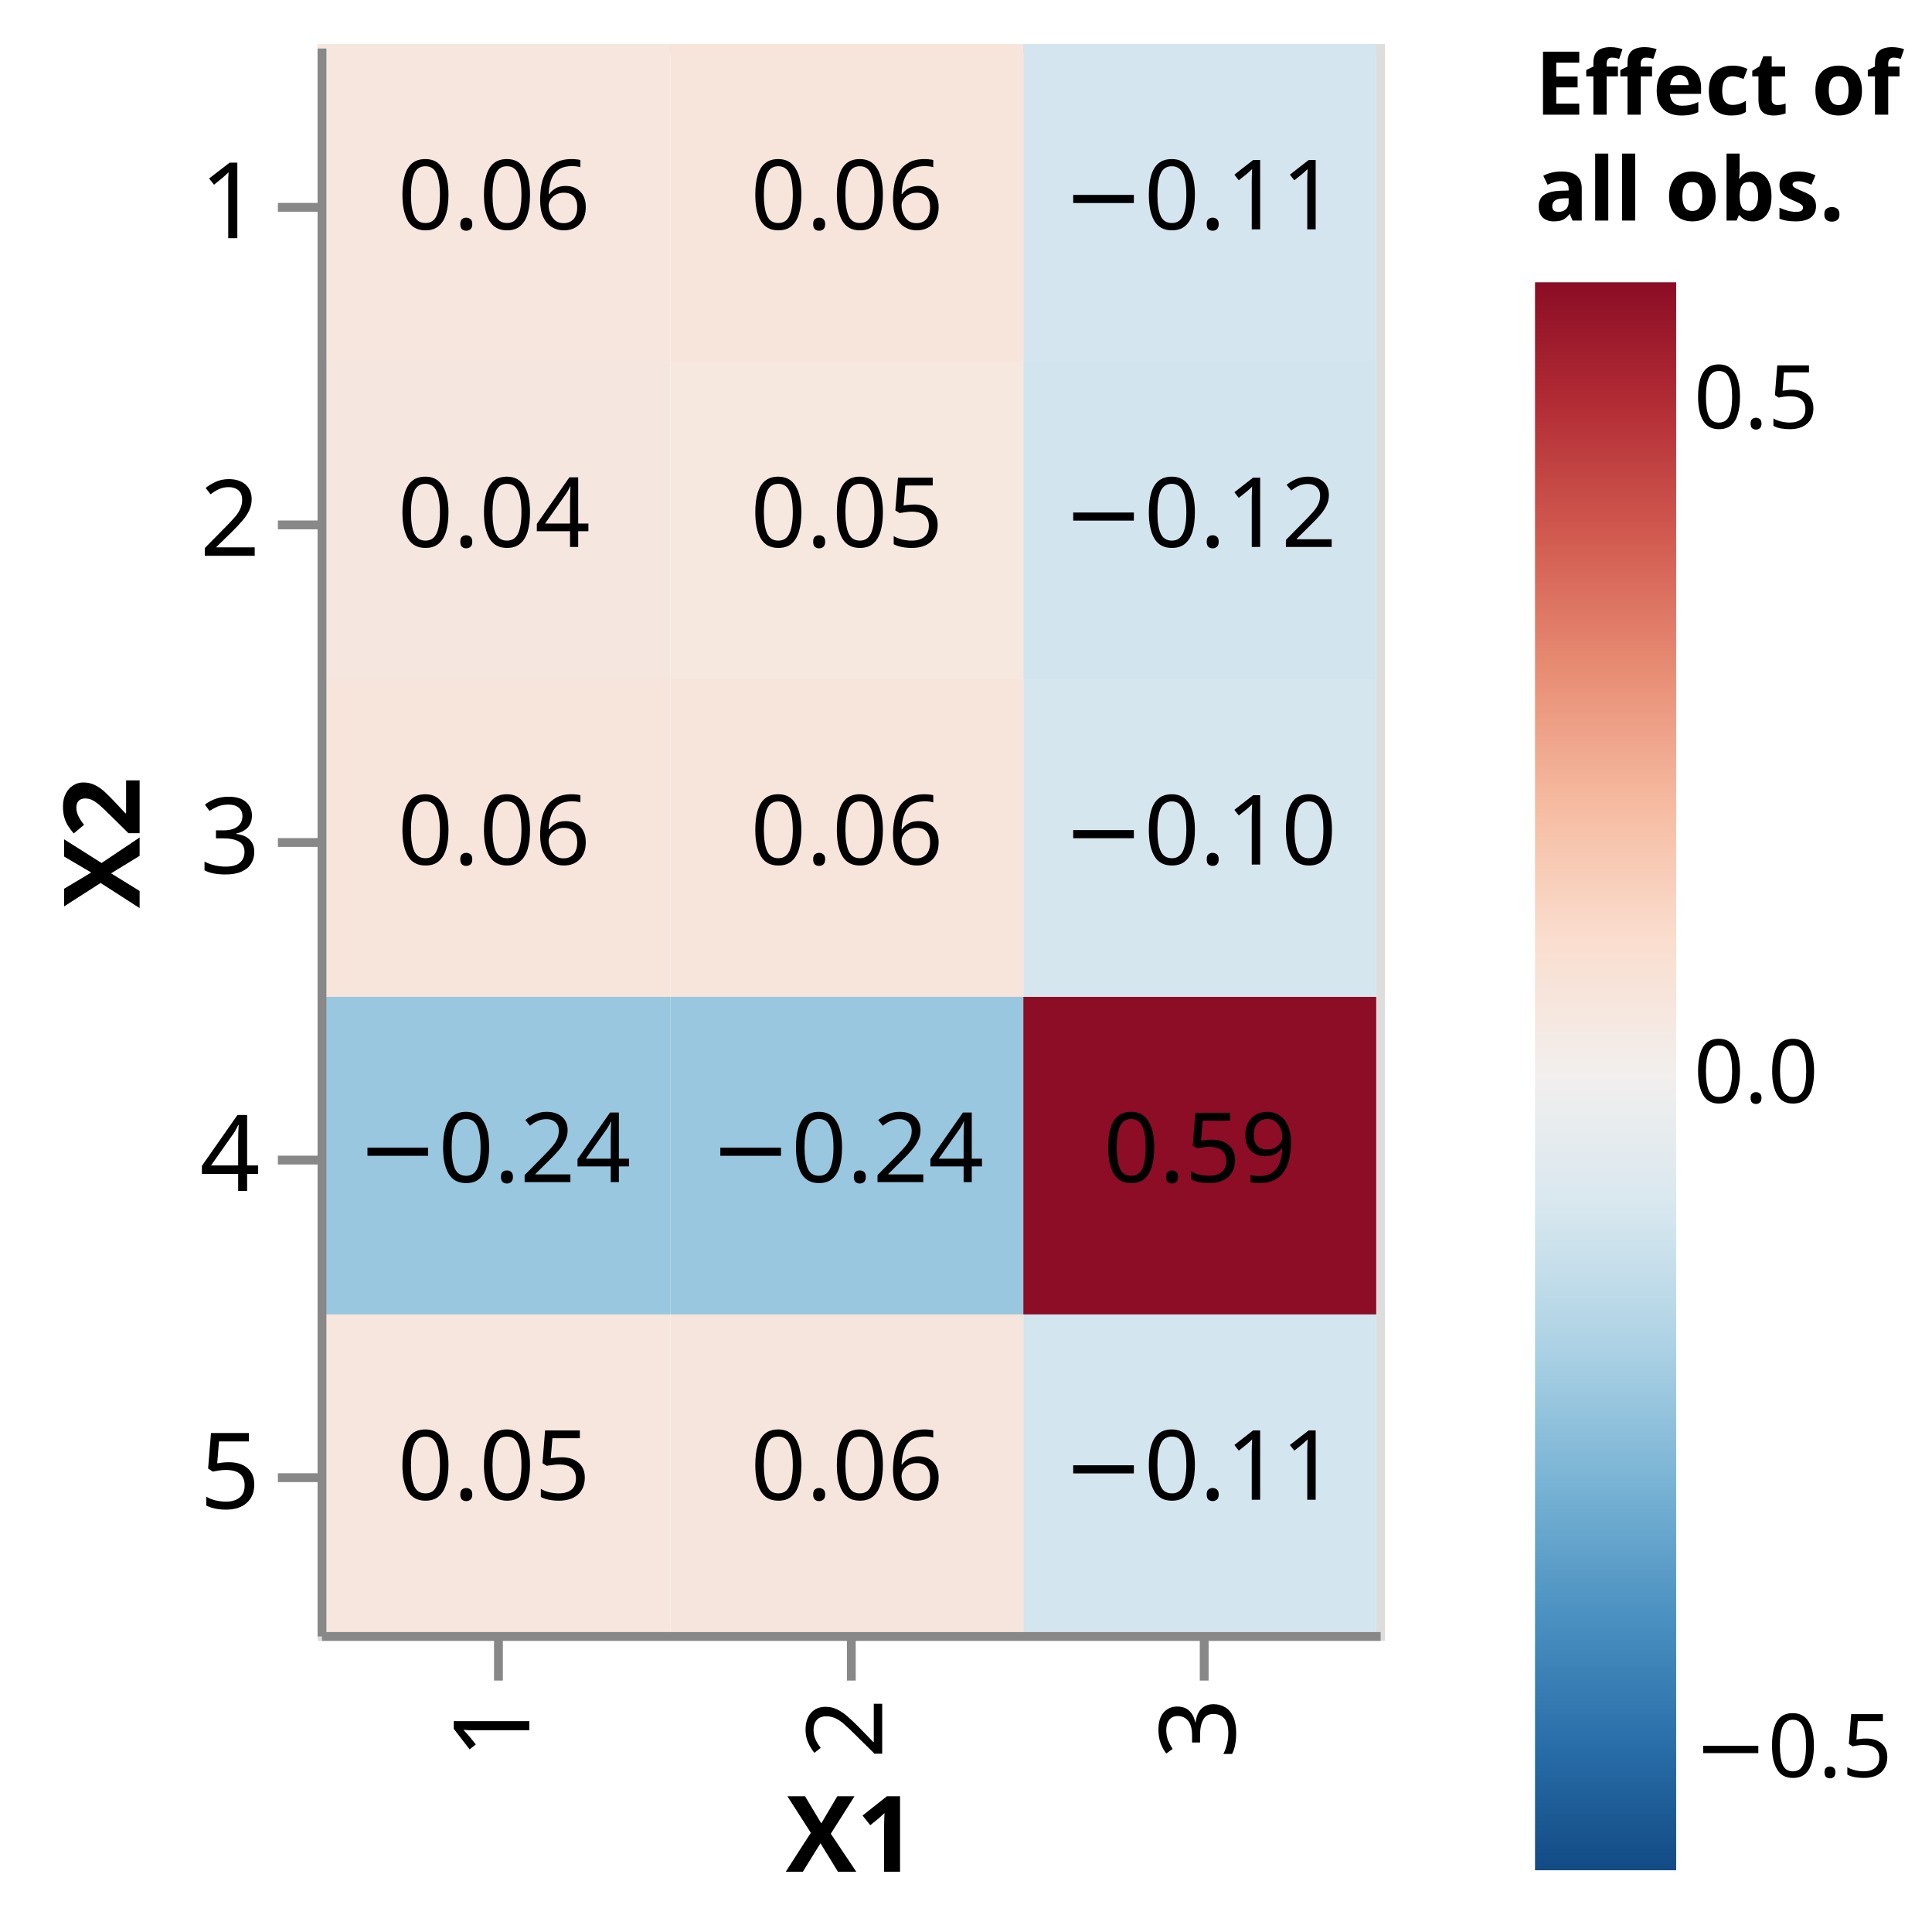
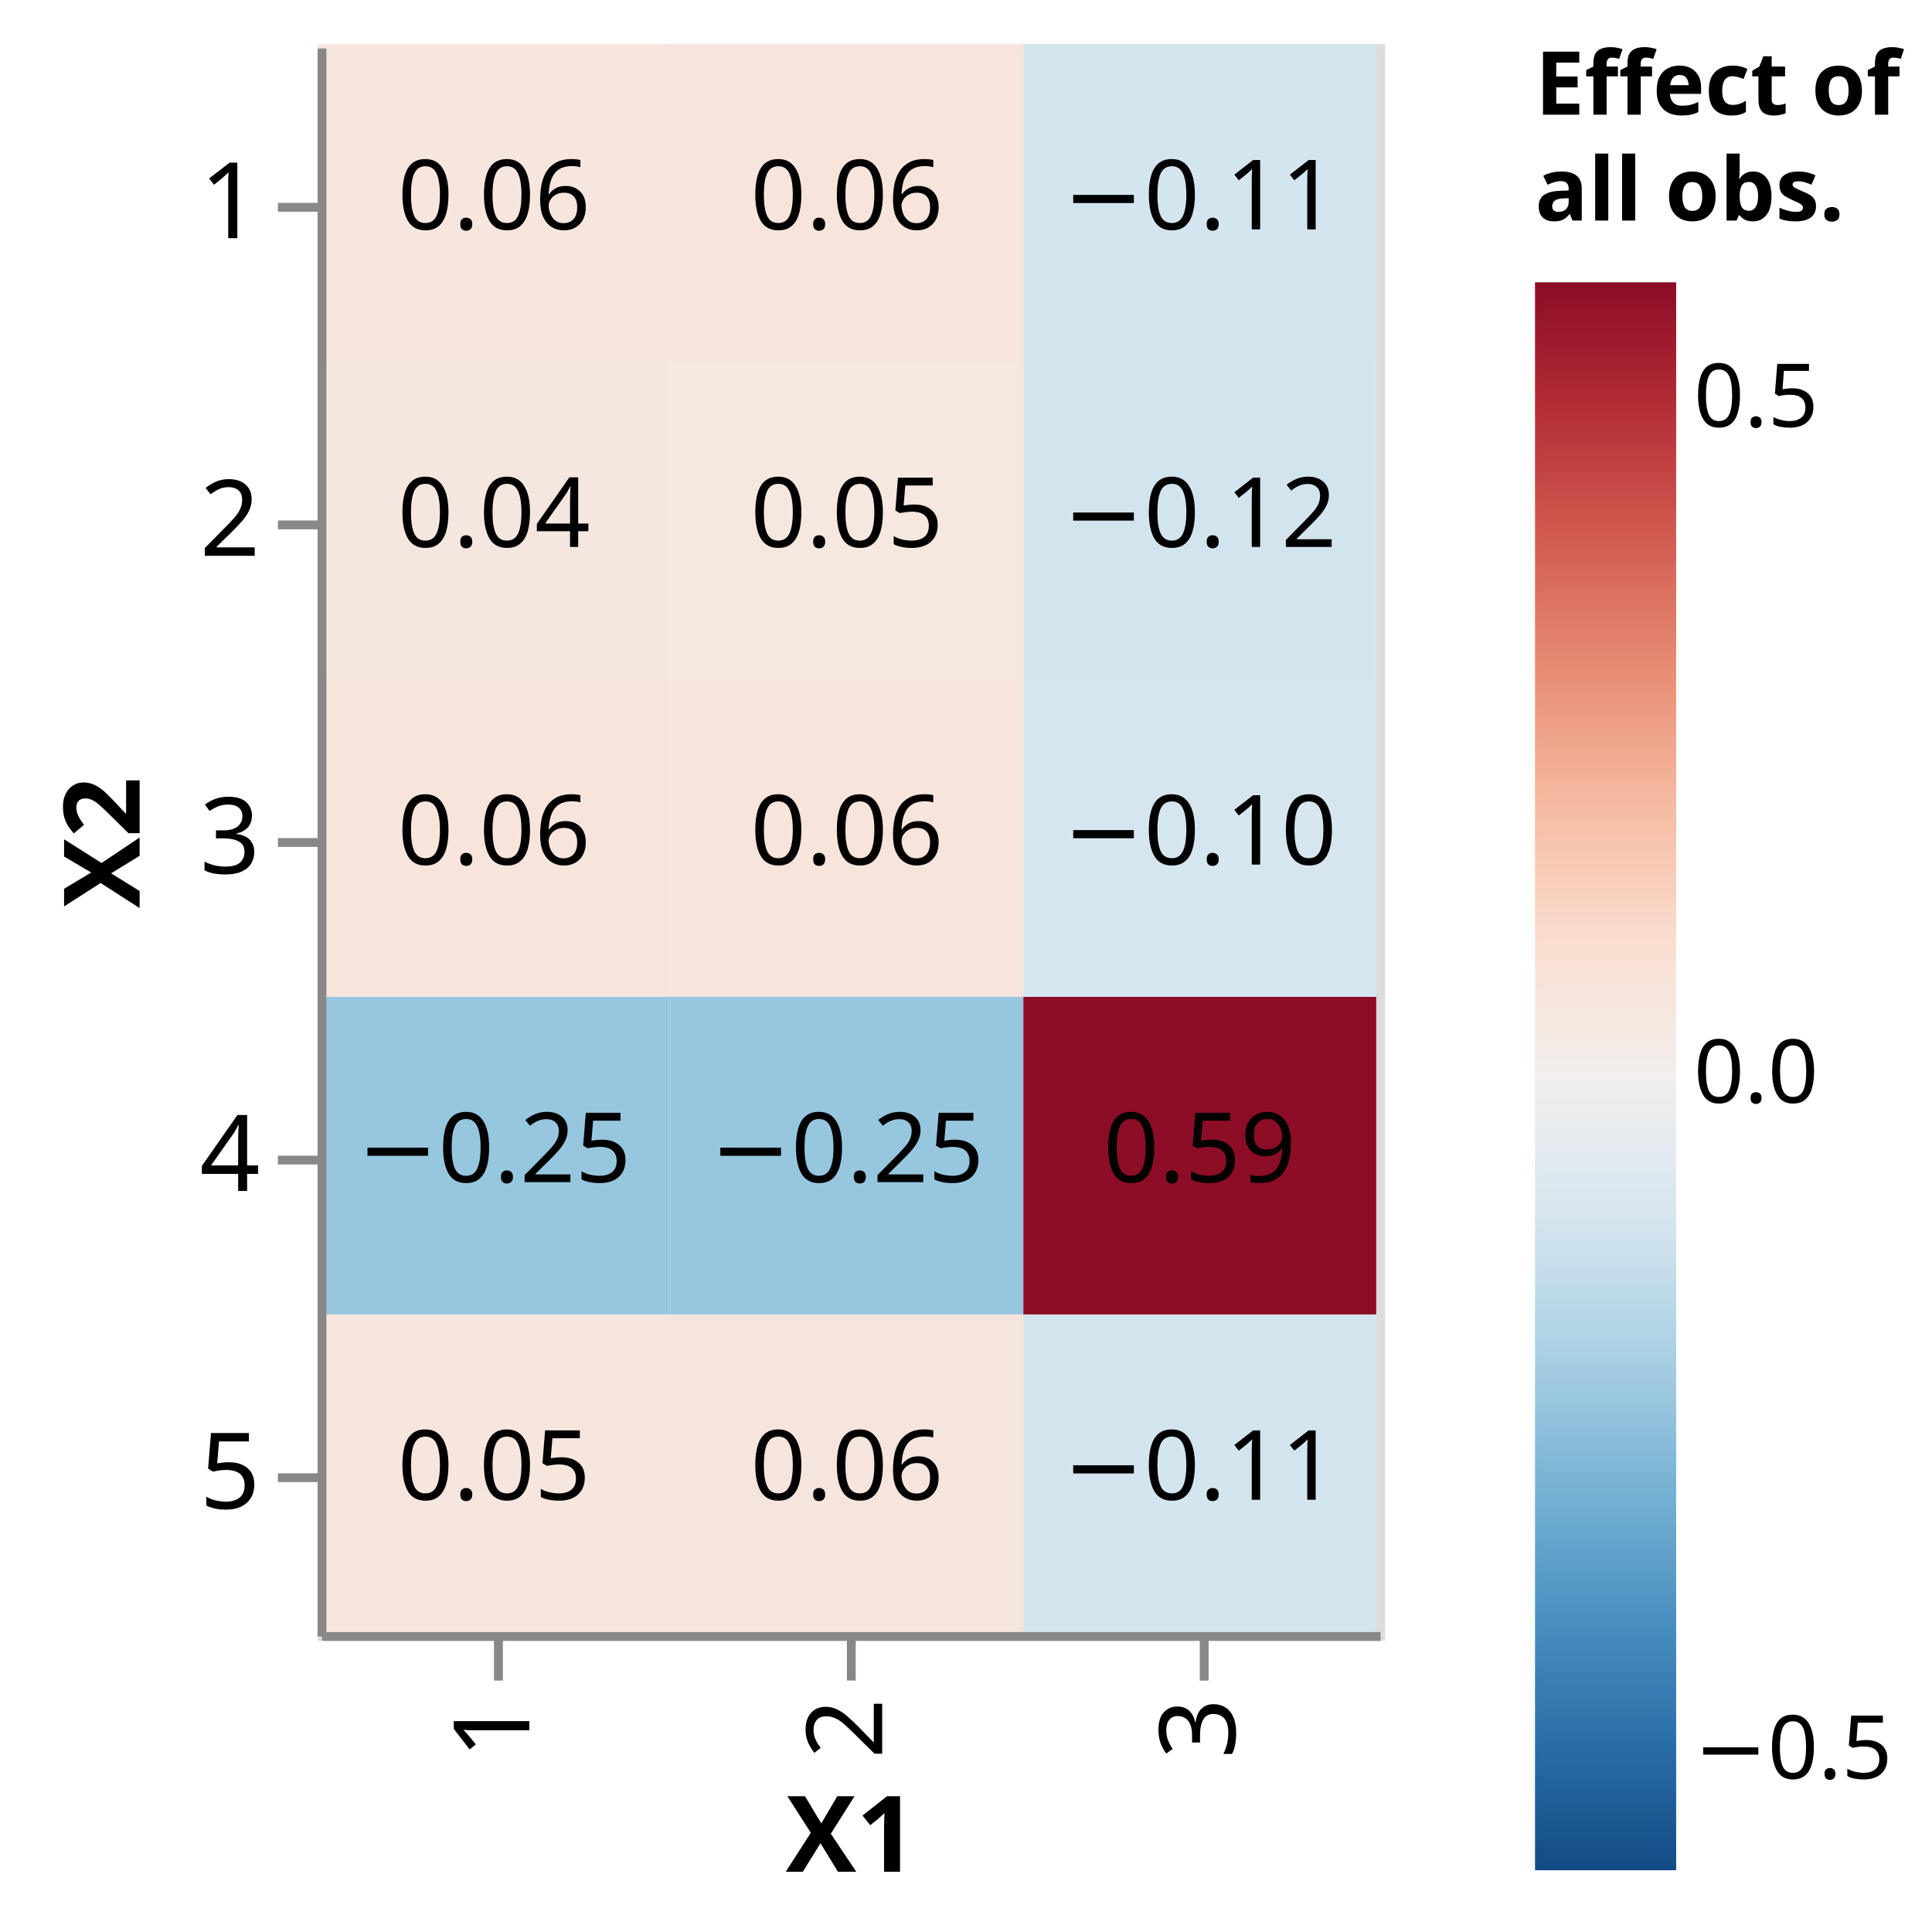
<svg xmlns="http://www.w3.org/2000/svg" version="1.1" class="marks" width="219" height="219" viewBox="0 0 219 219">
  <rect width="219" height="219" fill="white" />
  <g fill="none" stroke-miterlimit="10" transform="translate(36,5)">
    <g class="mark-group role-frame root" role="graphics-object" aria-roledescription="group mark container">
      <g transform="translate(0,0)">
        <path class="background" aria-hidden="true" d="M0.5,0.5h120v180h-120Z" stroke="#ddd" />
        <g>
          <g class="mark-rect role-mark layer_0_marks" role="graphics-object" aria-roledescription="rect mark container">
-             <path aria-label="X1: 1; X2: 1; grad_x: 0.0553495140504" role="graphics-symbol" aria-roledescription="rect mark" d="M0,0h40v36h-40Z" fill="rgb(246, 230, 221)" />
-             <path aria-label="X1: 2; X2: 1; grad_x: 0.0588855380237" role="graphics-symbol" aria-roledescription="rect mark" d="M40,0h40v36h-40Z" fill="rgb(247, 229, 219)" />
-             <path aria-label="X1: 3; X2: 1; grad_x: −0.112109968356" role="graphics-symbol" aria-roledescription="rect mark" d="M80,0h40v36h-40Z" fill="rgb(212, 229, 239)" />
-             <path aria-label="X1: 1; X2: 2; grad_x: 0.0441923340219" role="graphics-symbol" aria-roledescription="rect mark" d="M0,36h40v36h-40Z" fill="rgb(245, 231, 224)" />
-             <path aria-label="X1: 2; X2: 2; grad_x: 0.0474903687222" role="graphics-symbol" aria-roledescription="rect mark" d="M40,36h40v36h-40Z" fill="rgb(246, 231, 223)" />
-             <path aria-label="X1: 3; X2: 2; grad_x: −0.116741372908" role="graphics-symbol" aria-roledescription="rect mark" d="M80,36h40v36h-40Z" fill="rgb(210, 229, 239)" />
-             <path aria-label="X1: 1; X2: 3; grad_x: 0.0593344197961" role="graphics-symbol" aria-roledescription="rect mark" d="M0,72h40v36h-40Z" fill="rgb(247, 229, 219)" />
-             <path aria-label="X1: 2; X2: 3; grad_x: 0.062863262609" role="graphics-symbol" aria-roledescription="rect mark" d="M40,72h40v36h-40Z" fill="rgb(247, 228, 218)" />
-             <path aria-label="X1: 3; X2: 3; grad_x: −0.10258858328" role="graphics-symbol" aria-roledescription="rect mark" d="M80,72h40v36h-40Z" fill="rgb(214, 230, 239)" />
-             <path aria-label="X1: 1; X2: 4; grad_x: −0.243991515788" role="graphics-symbol" aria-roledescription="rect mark" d="M0,108h40v36h-40Z" fill="rgb(152, 199, 223)" />
-             <path aria-label="X1: 2; X2: 4; grad_x: −0.24472876659" role="graphics-symbol" aria-roledescription="rect mark" d="M40,108h40v36h-40Z" fill="rgb(152, 199, 223)" />
-             <path aria-label="X1: 3; X2: 4; grad_x: 0.588676553963" role="graphics-symbol" aria-roledescription="rect mark" d="M80,108h40v36h-40Z" fill="rgb(140, 13, 37)" />
-             <path aria-label="X1: 1; X2: 5; grad_x: 0.0532591322279" role="graphics-symbol" aria-roledescription="rect mark" d="M0,144h40v36h-40Z" fill="rgb(246, 230, 221)" />
-             <path aria-label="X1: 2; X2: 5; grad_x: 0.056749110254" role="graphics-symbol" aria-roledescription="rect mark" d="M40,144h40v36h-40Z" fill="rgb(246, 229, 220)" />
-             <path aria-label="X1: 3; X2: 5; grad_x: −0.112788696543" role="graphics-symbol" aria-roledescription="rect mark" d="M80,144h40v36h-40Z" fill="rgb(211, 229, 239)" />
+             <path aria-label="X1: 1; X2: 1; grad_y: 0.0554663256804" role="graphics-symbol" aria-roledescription="rect mark" d="M0,0h40v36h-40Z" fill="rgb(246, 230, 221)" />
+             <path aria-label="X1: 2; X2: 1; grad_y: 0.0590311512464" role="graphics-symbol" aria-roledescription="rect mark" d="M40,0h40v36h-40Z" fill="rgb(247, 229, 219)" />
+             <path aria-label="X1: 3; X2: 1; grad_y: −0.112383866728" role="graphics-symbol" aria-roledescription="rect mark" d="M80,0h40v36h-40Z" fill="rgb(211, 229, 239)" />
+             <path aria-label="X1: 1; X2: 2; grad_y: 0.0443899638997" role="graphics-symbol" aria-roledescription="rect mark" d="M0,36h40v36h-40Z" fill="rgb(245, 231, 224)" />
+             <path aria-label="X1: 2; X2: 2; grad_y: 0.0477273034156" role="graphics-symbol" aria-roledescription="rect mark" d="M40,36h40v36h-40Z" fill="rgb(246, 231, 223)" />
+             <path aria-label="X1: 3; X2: 2; grad_y: −0.117316473314" role="graphics-symbol" aria-roledescription="rect mark" d="M80,36h40v36h-40Z" fill="rgb(210, 229, 239)" />
+             <path aria-label="X1: 1; X2: 3; grad_y: 0.0592332633385" role="graphics-symbol" aria-roledescription="rect mark" d="M0,72h40v36h-40Z" fill="rgb(247, 229, 219)" />
+             <path aria-label="X1: 2; X2: 3; grad_y: 0.0627808165238" role="graphics-symbol" aria-roledescription="rect mark" d="M40,72h40v36h-40Z" fill="rgb(247, 228, 218)" />
+             <path aria-label="X1: 3; X2: 3; grad_y: −0.103031824935" role="graphics-symbol" aria-roledescription="rect mark" d="M80,72h40v36h-40Z" fill="rgb(214, 230, 239)" />
+             <path aria-label="X1: 1; X2: 4; grad_y: −0.245111227707" role="graphics-symbol" aria-roledescription="rect mark" d="M0,108h40v36h-40Z" fill="rgb(151, 199, 223)" />
+             <path aria-label="X1: 2; X2: 4; grad_y: −0.245605925919" role="graphics-symbol" aria-roledescription="rect mark" d="M40,108h40v36h-40Z" fill="rgb(151, 198, 223)" />
+             <path aria-label="X1: 3; X2: 4; grad_y: 0.587364645203" role="graphics-symbol" aria-roledescription="rect mark" d="M80,108h40v36h-40Z" fill="rgb(140, 13, 37)" />
+             <path aria-label="X1: 1; X2: 5; grad_y: 0.0534891162063" role="graphics-symbol" aria-roledescription="rect mark" d="M0,144h40v36h-40Z" fill="rgb(246, 230, 221)" />
+             <path aria-label="X1: 2; X2: 5; grad_y: 0.0570169692786" role="graphics-symbol" aria-roledescription="rect mark" d="M40,144h40v36h-40Z" fill="rgb(246, 229, 220)" />
+             <path aria-label="X1: 3; X2: 5; grad_y: −0.11349916002" role="graphics-symbol" aria-roledescription="rect mark" d="M80,144h40v36h-40Z" fill="rgb(211, 229, 239)" />
          </g>
          <g class="mark-text role-mark layer_1_marks" role="graphics-object" aria-roledescription="text mark container">
-             <text aria-label="X1: 1; X2: 1; grad_x: 0.06" role="graphics-symbol" aria-roledescription="text mark" text-anchor="middle" transform="translate(20,21)" font-family="sans-serif" font-size="11px" fill="black">0.06</text>
-             <text aria-label="X1: 2; X2: 1; grad_x: 0.06" role="graphics-symbol" aria-roledescription="text mark" text-anchor="middle" transform="translate(60,21)" font-family="sans-serif" font-size="11px" fill="black">0.06</text>
-             <text aria-label="X1: 3; X2: 1; grad_x: −0.11" role="graphics-symbol" aria-roledescription="text mark" text-anchor="middle" transform="translate(100,21)" font-family="sans-serif" font-size="11px" fill="black">−0.11</text>
-             <text aria-label="X1: 1; X2: 2; grad_x: 0.04" role="graphics-symbol" aria-roledescription="text mark" text-anchor="middle" transform="translate(20,57)" font-family="sans-serif" font-size="11px" fill="black">0.04</text>
-             <text aria-label="X1: 2; X2: 2; grad_x: 0.05" role="graphics-symbol" aria-roledescription="text mark" text-anchor="middle" transform="translate(60,57)" font-family="sans-serif" font-size="11px" fill="black">0.05</text>
-             <text aria-label="X1: 3; X2: 2; grad_x: −0.12" role="graphics-symbol" aria-roledescription="text mark" text-anchor="middle" transform="translate(100,57)" font-family="sans-serif" font-size="11px" fill="black">−0.12</text>
-             <text aria-label="X1: 1; X2: 3; grad_x: 0.06" role="graphics-symbol" aria-roledescription="text mark" text-anchor="middle" transform="translate(20,93)" font-family="sans-serif" font-size="11px" fill="black">0.06</text>
-             <text aria-label="X1: 2; X2: 3; grad_x: 0.06" role="graphics-symbol" aria-roledescription="text mark" text-anchor="middle" transform="translate(60,93)" font-family="sans-serif" font-size="11px" fill="black">0.06</text>
-             <text aria-label="X1: 3; X2: 3; grad_x: −0.10" role="graphics-symbol" aria-roledescription="text mark" text-anchor="middle" transform="translate(100,93)" font-family="sans-serif" font-size="11px" fill="black">−0.10</text>
-             <text aria-label="X1: 1; X2: 4; grad_x: −0.24" role="graphics-symbol" aria-roledescription="text mark" text-anchor="middle" transform="translate(20,129)" font-family="sans-serif" font-size="11px" fill="black">−0.24</text>
-             <text aria-label="X1: 2; X2: 4; grad_x: −0.24" role="graphics-symbol" aria-roledescription="text mark" text-anchor="middle" transform="translate(60,129)" font-family="sans-serif" font-size="11px" fill="black">−0.24</text>
-             <text aria-label="X1: 3; X2: 4; grad_x: 0.59" role="graphics-symbol" aria-roledescription="text mark" text-anchor="middle" transform="translate(100,129)" font-family="sans-serif" font-size="11px" fill="black">0.59</text>
-             <text aria-label="X1: 1; X2: 5; grad_x: 0.05" role="graphics-symbol" aria-roledescription="text mark" text-anchor="middle" transform="translate(20,165)" font-family="sans-serif" font-size="11px" fill="black">0.05</text>
-             <text aria-label="X1: 2; X2: 5; grad_x: 0.06" role="graphics-symbol" aria-roledescription="text mark" text-anchor="middle" transform="translate(60,165)" font-family="sans-serif" font-size="11px" fill="black">0.06</text>
-             <text aria-label="X1: 3; X2: 5; grad_x: −0.11" role="graphics-symbol" aria-roledescription="text mark" text-anchor="middle" transform="translate(100,165)" font-family="sans-serif" font-size="11px" fill="black">−0.11</text>
+             <text aria-label="X1: 1; X2: 1; grad_y: 0.06" role="graphics-symbol" aria-roledescription="text mark" text-anchor="middle" transform="translate(20,21)" font-family="sans-serif" font-size="11px" fill="black">0.06</text>
+             <text aria-label="X1: 2; X2: 1; grad_y: 0.06" role="graphics-symbol" aria-roledescription="text mark" text-anchor="middle" transform="translate(60,21)" font-family="sans-serif" font-size="11px" fill="black">0.06</text>
+             <text aria-label="X1: 3; X2: 1; grad_y: −0.11" role="graphics-symbol" aria-roledescription="text mark" text-anchor="middle" transform="translate(100,21)" font-family="sans-serif" font-size="11px" fill="black">−0.11</text>
+             <text aria-label="X1: 1; X2: 2; grad_y: 0.04" role="graphics-symbol" aria-roledescription="text mark" text-anchor="middle" transform="translate(20,57)" font-family="sans-serif" font-size="11px" fill="black">0.04</text>
+             <text aria-label="X1: 2; X2: 2; grad_y: 0.05" role="graphics-symbol" aria-roledescription="text mark" text-anchor="middle" transform="translate(60,57)" font-family="sans-serif" font-size="11px" fill="black">0.05</text>
+             <text aria-label="X1: 3; X2: 2; grad_y: −0.12" role="graphics-symbol" aria-roledescription="text mark" text-anchor="middle" transform="translate(100,57)" font-family="sans-serif" font-size="11px" fill="black">−0.12</text>
+             <text aria-label="X1: 1; X2: 3; grad_y: 0.06" role="graphics-symbol" aria-roledescription="text mark" text-anchor="middle" transform="translate(20,93)" font-family="sans-serif" font-size="11px" fill="black">0.06</text>
+             <text aria-label="X1: 2; X2: 3; grad_y: 0.06" role="graphics-symbol" aria-roledescription="text mark" text-anchor="middle" transform="translate(60,93)" font-family="sans-serif" font-size="11px" fill="black">0.06</text>
+             <text aria-label="X1: 3; X2: 3; grad_y: −0.10" role="graphics-symbol" aria-roledescription="text mark" text-anchor="middle" transform="translate(100,93)" font-family="sans-serif" font-size="11px" fill="black">−0.10</text>
+             <text aria-label="X1: 1; X2: 4; grad_y: −0.25" role="graphics-symbol" aria-roledescription="text mark" text-anchor="middle" transform="translate(20,129)" font-family="sans-serif" font-size="11px" fill="black">−0.25</text>
+             <text aria-label="X1: 2; X2: 4; grad_y: −0.25" role="graphics-symbol" aria-roledescription="text mark" text-anchor="middle" transform="translate(60,129)" font-family="sans-serif" font-size="11px" fill="black">−0.25</text>
+             <text aria-label="X1: 3; X2: 4; grad_y: 0.59" role="graphics-symbol" aria-roledescription="text mark" text-anchor="middle" transform="translate(100,129)" font-family="sans-serif" font-size="11px" fill="black">0.59</text>
+             <text aria-label="X1: 1; X2: 5; grad_y: 0.05" role="graphics-symbol" aria-roledescription="text mark" text-anchor="middle" transform="translate(20,165)" font-family="sans-serif" font-size="11px" fill="black">0.05</text>
+             <text aria-label="X1: 2; X2: 5; grad_y: 0.06" role="graphics-symbol" aria-roledescription="text mark" text-anchor="middle" transform="translate(60,165)" font-family="sans-serif" font-size="11px" fill="black">0.06</text>
+             <text aria-label="X1: 3; X2: 5; grad_y: −0.11" role="graphics-symbol" aria-roledescription="text mark" text-anchor="middle" transform="translate(100,165)" font-family="sans-serif" font-size="11px" fill="black">−0.11</text>
          </g>
          <g class="mark-group role-legend" role="graphics-symbol" aria-roledescription="legend" aria-label="Gradient legend titled 'Effect of all obs.' for fill color with values from −0.6 to 0.6">
            <g transform="translate(138,0)">
              <path class="background" aria-hidden="true" d="M0,0h40v207h-40Z" pointer-events="none" />
              <g>
                <g class="mark-group role-legend-entry">
                  <g transform="translate(0,27)">
                    <path class="background" aria-hidden="true" d="M0,0h0v0h0Z" pointer-events="none" />
                    <g>
                      <g class="mark-rect role-legend-gradient" pointer-events="none">
-                         <path d="M0,0h16v180h-16Z" fill="url(#gradient_0)" stroke="#ddd" stroke-width="0" opacity="1" />
+                         <path d="M0,0h16v180h-16Z" fill="url(#gradient_1)" stroke="#ddd" stroke-width="0" opacity="1" />
                      </g>
                      <g class="mark-text role-legend-label" pointer-events="none">
-                         <text text-anchor="start" transform="translate(18,169.4427)" font-family="sans-serif" font-size="10px" fill="#000" opacity="1">−0.5</text>
+                         <text text-anchor="start" transform="translate(18,169.6134)" font-family="sans-serif" font-size="10px" fill="#000" opacity="1">−0.5</text>
                        <text text-anchor="start" transform="translate(18,93)" font-family="sans-serif" font-size="10px" fill="#000" opacity="1">0.0</text>
-                         <text text-anchor="start" transform="translate(18,16.55734)" font-family="sans-serif" font-size="10px" fill="#000" opacity="1">0.5</text>
+                         <text text-anchor="start" transform="translate(18,16.3866)" font-family="sans-serif" font-size="10px" fill="#000" opacity="1">0.5</text>
                      </g>
                    </g>
                    <path class="foreground" aria-hidden="true" d="" pointer-events="none" display="none" />
                  </g>
                </g>
                <g class="mark-text role-legend-title" pointer-events="none">
                  <text text-anchor="start" transform="translate(0,8)" font-family="sans-serif" font-size="10px" font-weight="bold" fill="#000" opacity="1">
                    <tspan>Effect of</tspan>
                    <tspan x="0" dy="12">all obs.</tspan>
                  </text>
                </g>
              </g>
              <path class="foreground" aria-hidden="true" d="" pointer-events="none" display="none" />
            </g>
          </g>
          <g class="mark-group role-axis" role="graphics-symbol" aria-roledescription="axis" aria-label="X-axis titled 'X1' for a discrete scale with 3 values: 1, 2, 3">
            <g transform="translate(0.5,180.5)">
              <path class="background" aria-hidden="true" d="M0,0h0v0h0Z" pointer-events="none" />
              <g>
                <g class="mark-rule role-axis-tick" pointer-events="none">
                  <line transform="translate(20,0)" x2="0" y2="5" stroke="#888" stroke-width="1" opacity="1" />
                  <line transform="translate(60,0)" x2="0" y2="5" stroke="#888" stroke-width="1" opacity="1" />
                  <line transform="translate(100,0)" x2="0" y2="5" stroke="#888" stroke-width="1" opacity="1" />
                </g>
                <g class="mark-text role-axis-label" pointer-events="none">
                  <text text-anchor="end" transform="translate(19.5,7) rotate(270) translate(0,4)" font-family="sans-serif" font-size="12px" fill="#000" opacity="1">1</text>
                  <text text-anchor="end" transform="translate(59.5,7) rotate(270) translate(0,4)" font-family="sans-serif" font-size="12px" fill="#000" opacity="1">2</text>
                  <text text-anchor="end" transform="translate(99.5,7) rotate(270) translate(0,4)" font-family="sans-serif" font-size="12px" fill="#000" opacity="1">3</text>
                </g>
                <g class="mark-rule role-axis-domain" pointer-events="none">
                  <line transform="translate(0,0)" x2="120" y2="0" stroke="#888" stroke-width="1" opacity="1" />
                </g>
                <g class="mark-text role-axis-title" pointer-events="none">
                  <text text-anchor="middle" transform="translate(60,26.67383)" font-family="sans-serif" font-size="12px" font-weight="bold" fill="#000" opacity="1">X1</text>
                </g>
              </g>
              <path class="foreground" aria-hidden="true" d="" pointer-events="none" display="none" />
            </g>
          </g>
          <g class="mark-group role-axis" role="graphics-symbol" aria-roledescription="axis" aria-label="Y-axis titled 'X2' for a discrete scale with 5 values: 1, 2, 3, 4, 5">
            <g transform="translate(0.5,0.5)">
              <path class="background" aria-hidden="true" d="M0,0h0v0h0Z" pointer-events="none" />
              <g>
                <g class="mark-rule role-axis-tick" pointer-events="none">
                  <line transform="translate(0,18)" x2="-5" y2="0" stroke="#888" stroke-width="1" opacity="1" />
                  <line transform="translate(0,54)" x2="-5" y2="0" stroke="#888" stroke-width="1" opacity="1" />
                  <line transform="translate(0,90)" x2="-5" y2="0" stroke="#888" stroke-width="1" opacity="1" />
                  <line transform="translate(0,126)" x2="-5" y2="0" stroke="#888" stroke-width="1" opacity="1" />
                  <line transform="translate(0,162)" x2="-5" y2="0" stroke="#888" stroke-width="1" opacity="1" />
                </g>
                <g class="mark-text role-axis-label" pointer-events="none">
                  <text text-anchor="end" transform="translate(-7,21.5)" font-family="sans-serif" font-size="12px" fill="#000" opacity="1">1</text>
                  <text text-anchor="end" transform="translate(-7,57.5)" font-family="sans-serif" font-size="12px" fill="#000" opacity="1">2</text>
                  <text text-anchor="end" transform="translate(-7,93.5)" font-family="sans-serif" font-size="12px" fill="#000" opacity="1">3</text>
                  <text text-anchor="end" transform="translate(-7,129.5)" font-family="sans-serif" font-size="12px" fill="#000" opacity="1">4</text>
                  <text text-anchor="end" transform="translate(-7,165.5)" font-family="sans-serif" font-size="12px" fill="#000" opacity="1">5</text>
                </g>
                <g class="mark-rule role-axis-domain" pointer-events="none">
                  <line transform="translate(0,0)" x2="0" y2="180" stroke="#888" stroke-width="1" opacity="1" />
                </g>
                <g class="mark-text role-axis-title" pointer-events="none">
                  <text text-anchor="middle" transform="translate(-17.67383,90) rotate(-90) translate(0,-3)" font-family="sans-serif" font-size="12px" font-weight="bold" fill="#000" opacity="1">X2</text>
                </g>
              </g>
              <path class="foreground" aria-hidden="true" d="" pointer-events="none" display="none" />
            </g>
          </g>
        </g>
        <path class="foreground" aria-hidden="true" d="" display="none" />
      </g>
    </g>
  </g>
  <defs>
-     <linearGradient id="gradient_0" x1="0" x2="0" y1="1" y2="0">
+     <linearGradient id="gradient_1" x1="0" x2="0" y1="1" y2="0">
      <stop offset="0" stop-color="rgb(19, 75, 133)" />
-       <stop offset="0.075" stop-color="rgb(40, 109, 168)" />
-       <stop offset="0.16" stop-color="rgb(75, 145, 193)" />
+       <stop offset="0.074" stop-color="rgb(40, 108, 167)" />
+       <stop offset="0.159" stop-color="rgb(74, 145, 193)" />
      <stop offset="0.245" stop-color="rgb(122, 180, 213)" />
      <stop offset="0.33" stop-color="rgb(173, 210, 229)" />
-       <stop offset="0.415" stop-color="rgb(215, 231, 239)" />
+       <stop offset="0.415" stop-color="rgb(215, 230, 239)" />
      <stop offset="0.5" stop-color="rgb(242, 239, 238)" />
      <stop offset="0.585" stop-color="rgb(250, 222, 207)" />
-       <stop offset="0.67" stop-color="rgb(246, 188, 162)" />
+       <stop offset="0.67" stop-color="rgb(246, 187, 162)" />
      <stop offset="0.755" stop-color="rgb(232, 142, 117)" />
-       <stop offset="0.84" stop-color="rgb(210, 91, 80)" />
-       <stop offset="0.925" stop-color="rgb(178, 44, 53)" />
+       <stop offset="0.841" stop-color="rgb(210, 91, 79)" />
+       <stop offset="0.926" stop-color="rgb(178, 43, 53)" />
      <stop offset="1" stop-color="rgb(140, 13, 37)" />
    </linearGradient>
  </defs>
</svg>
